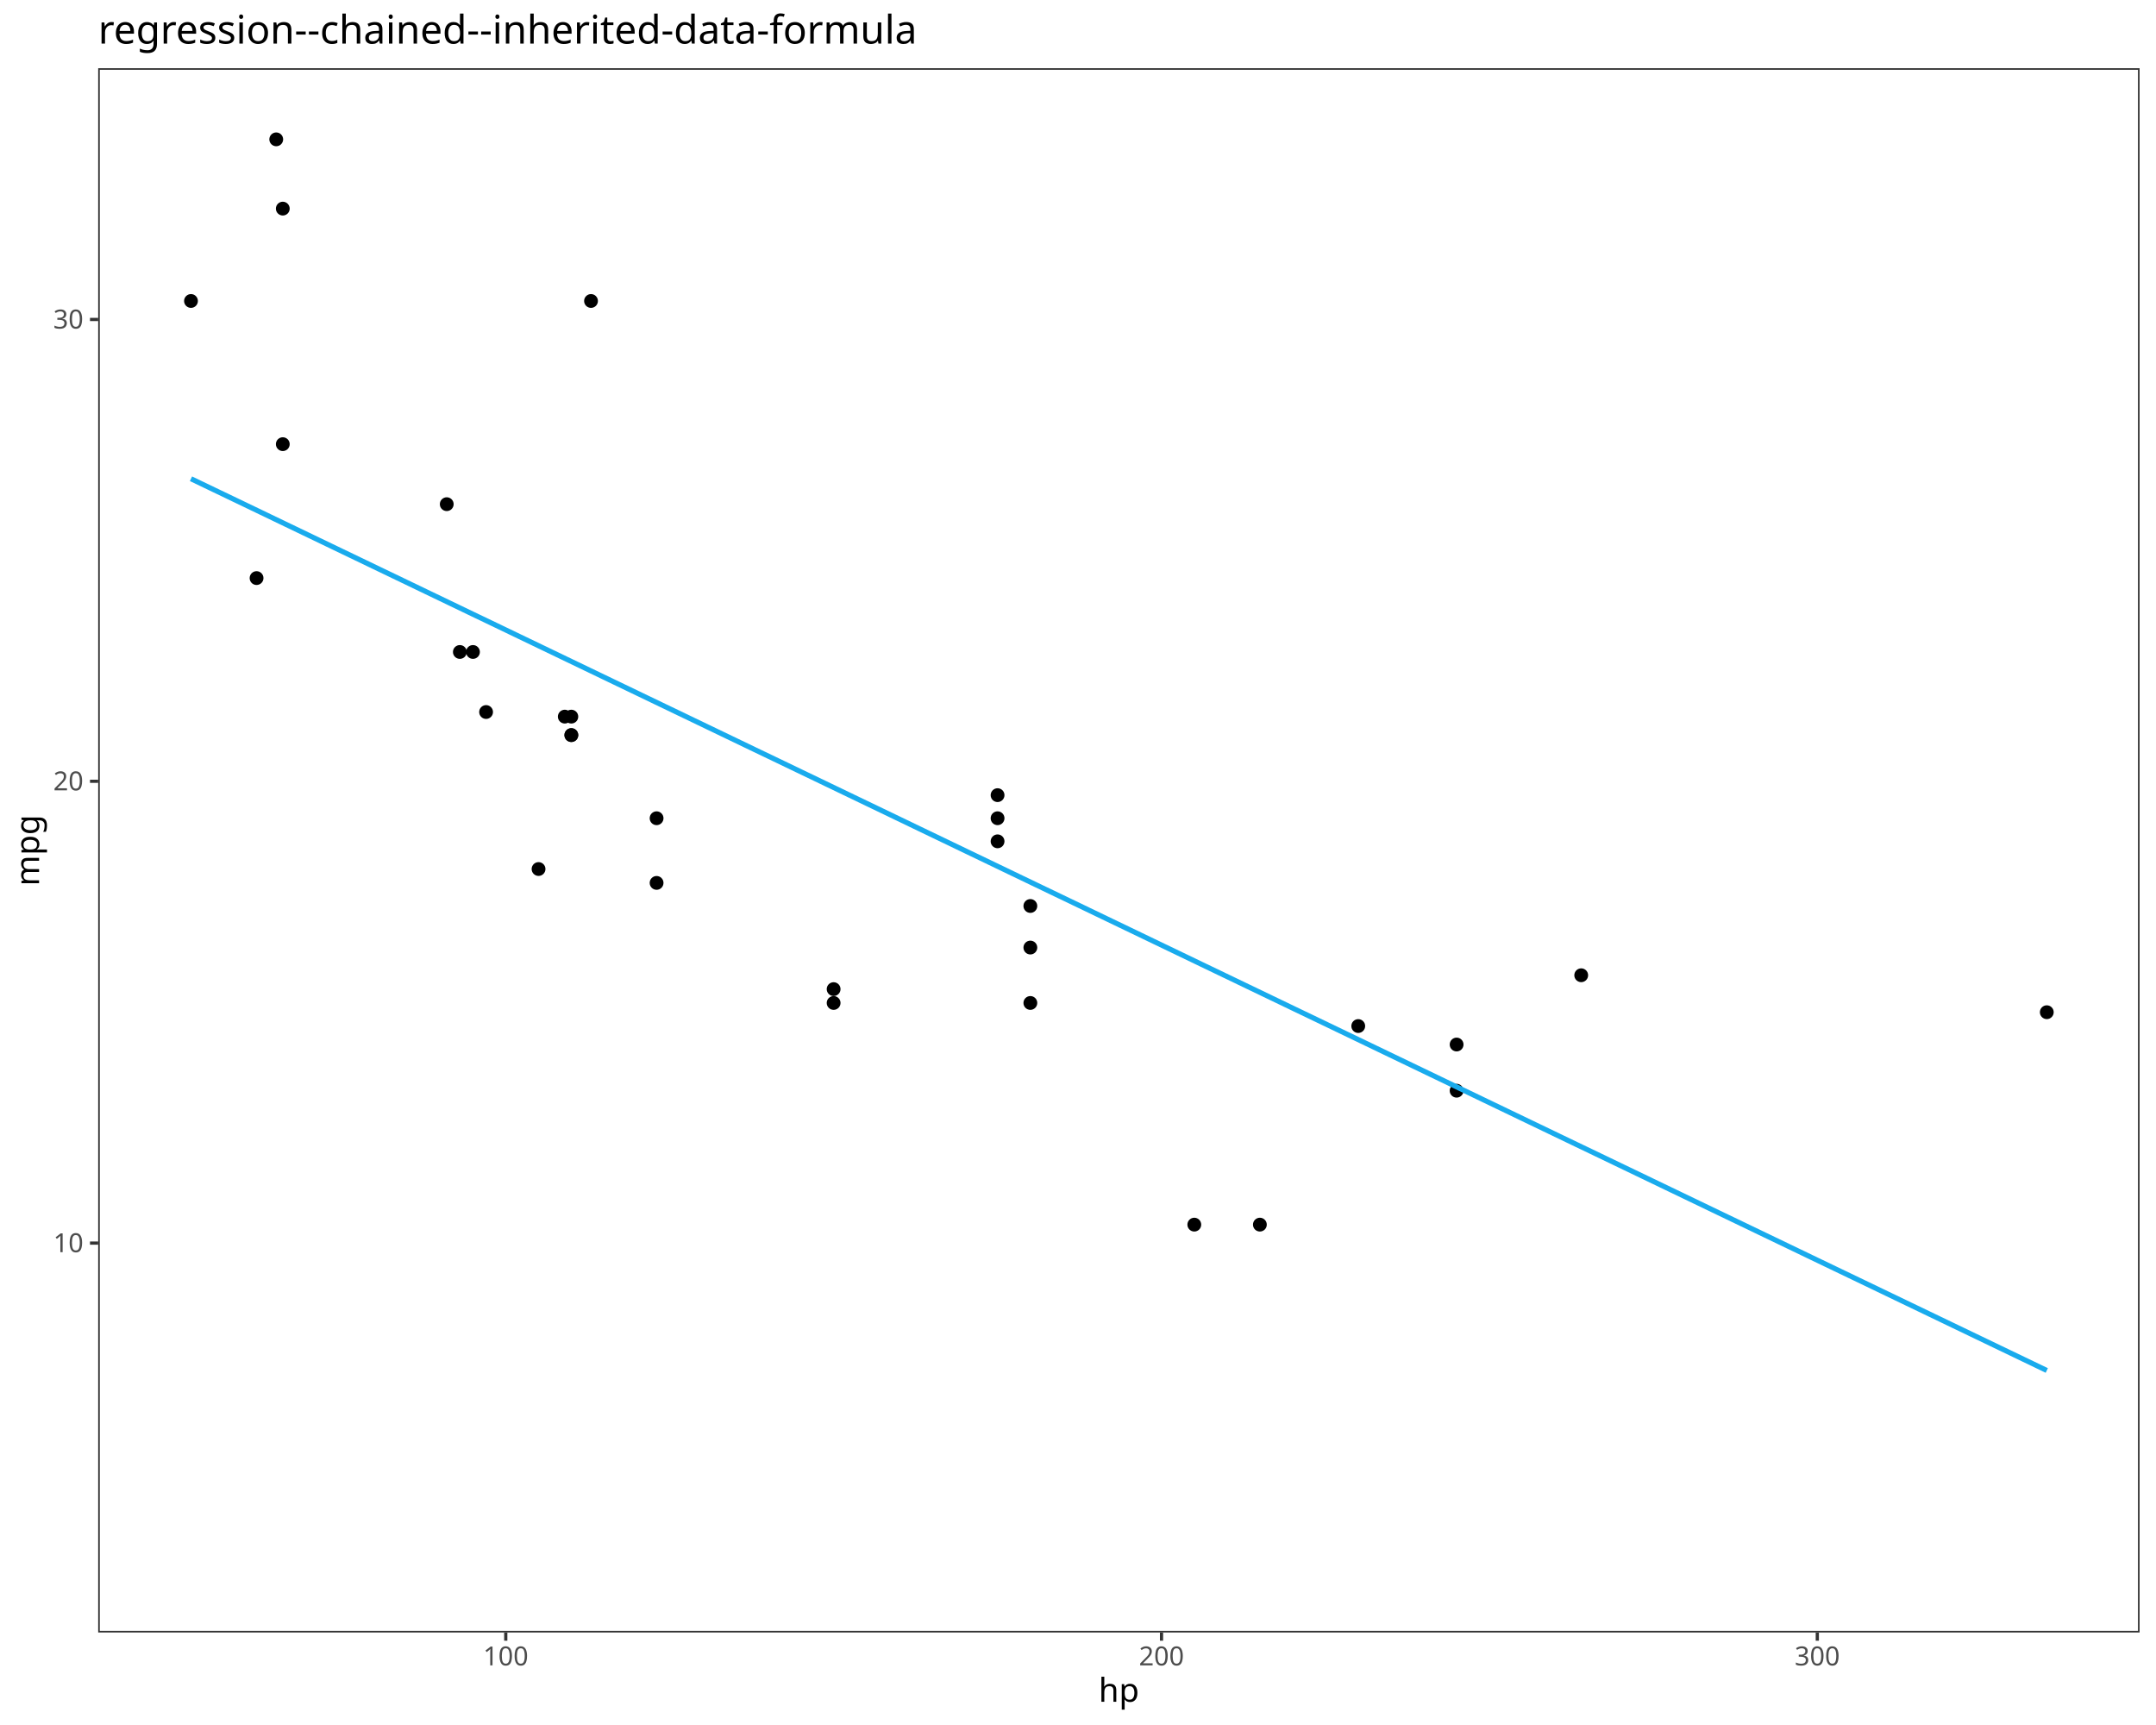
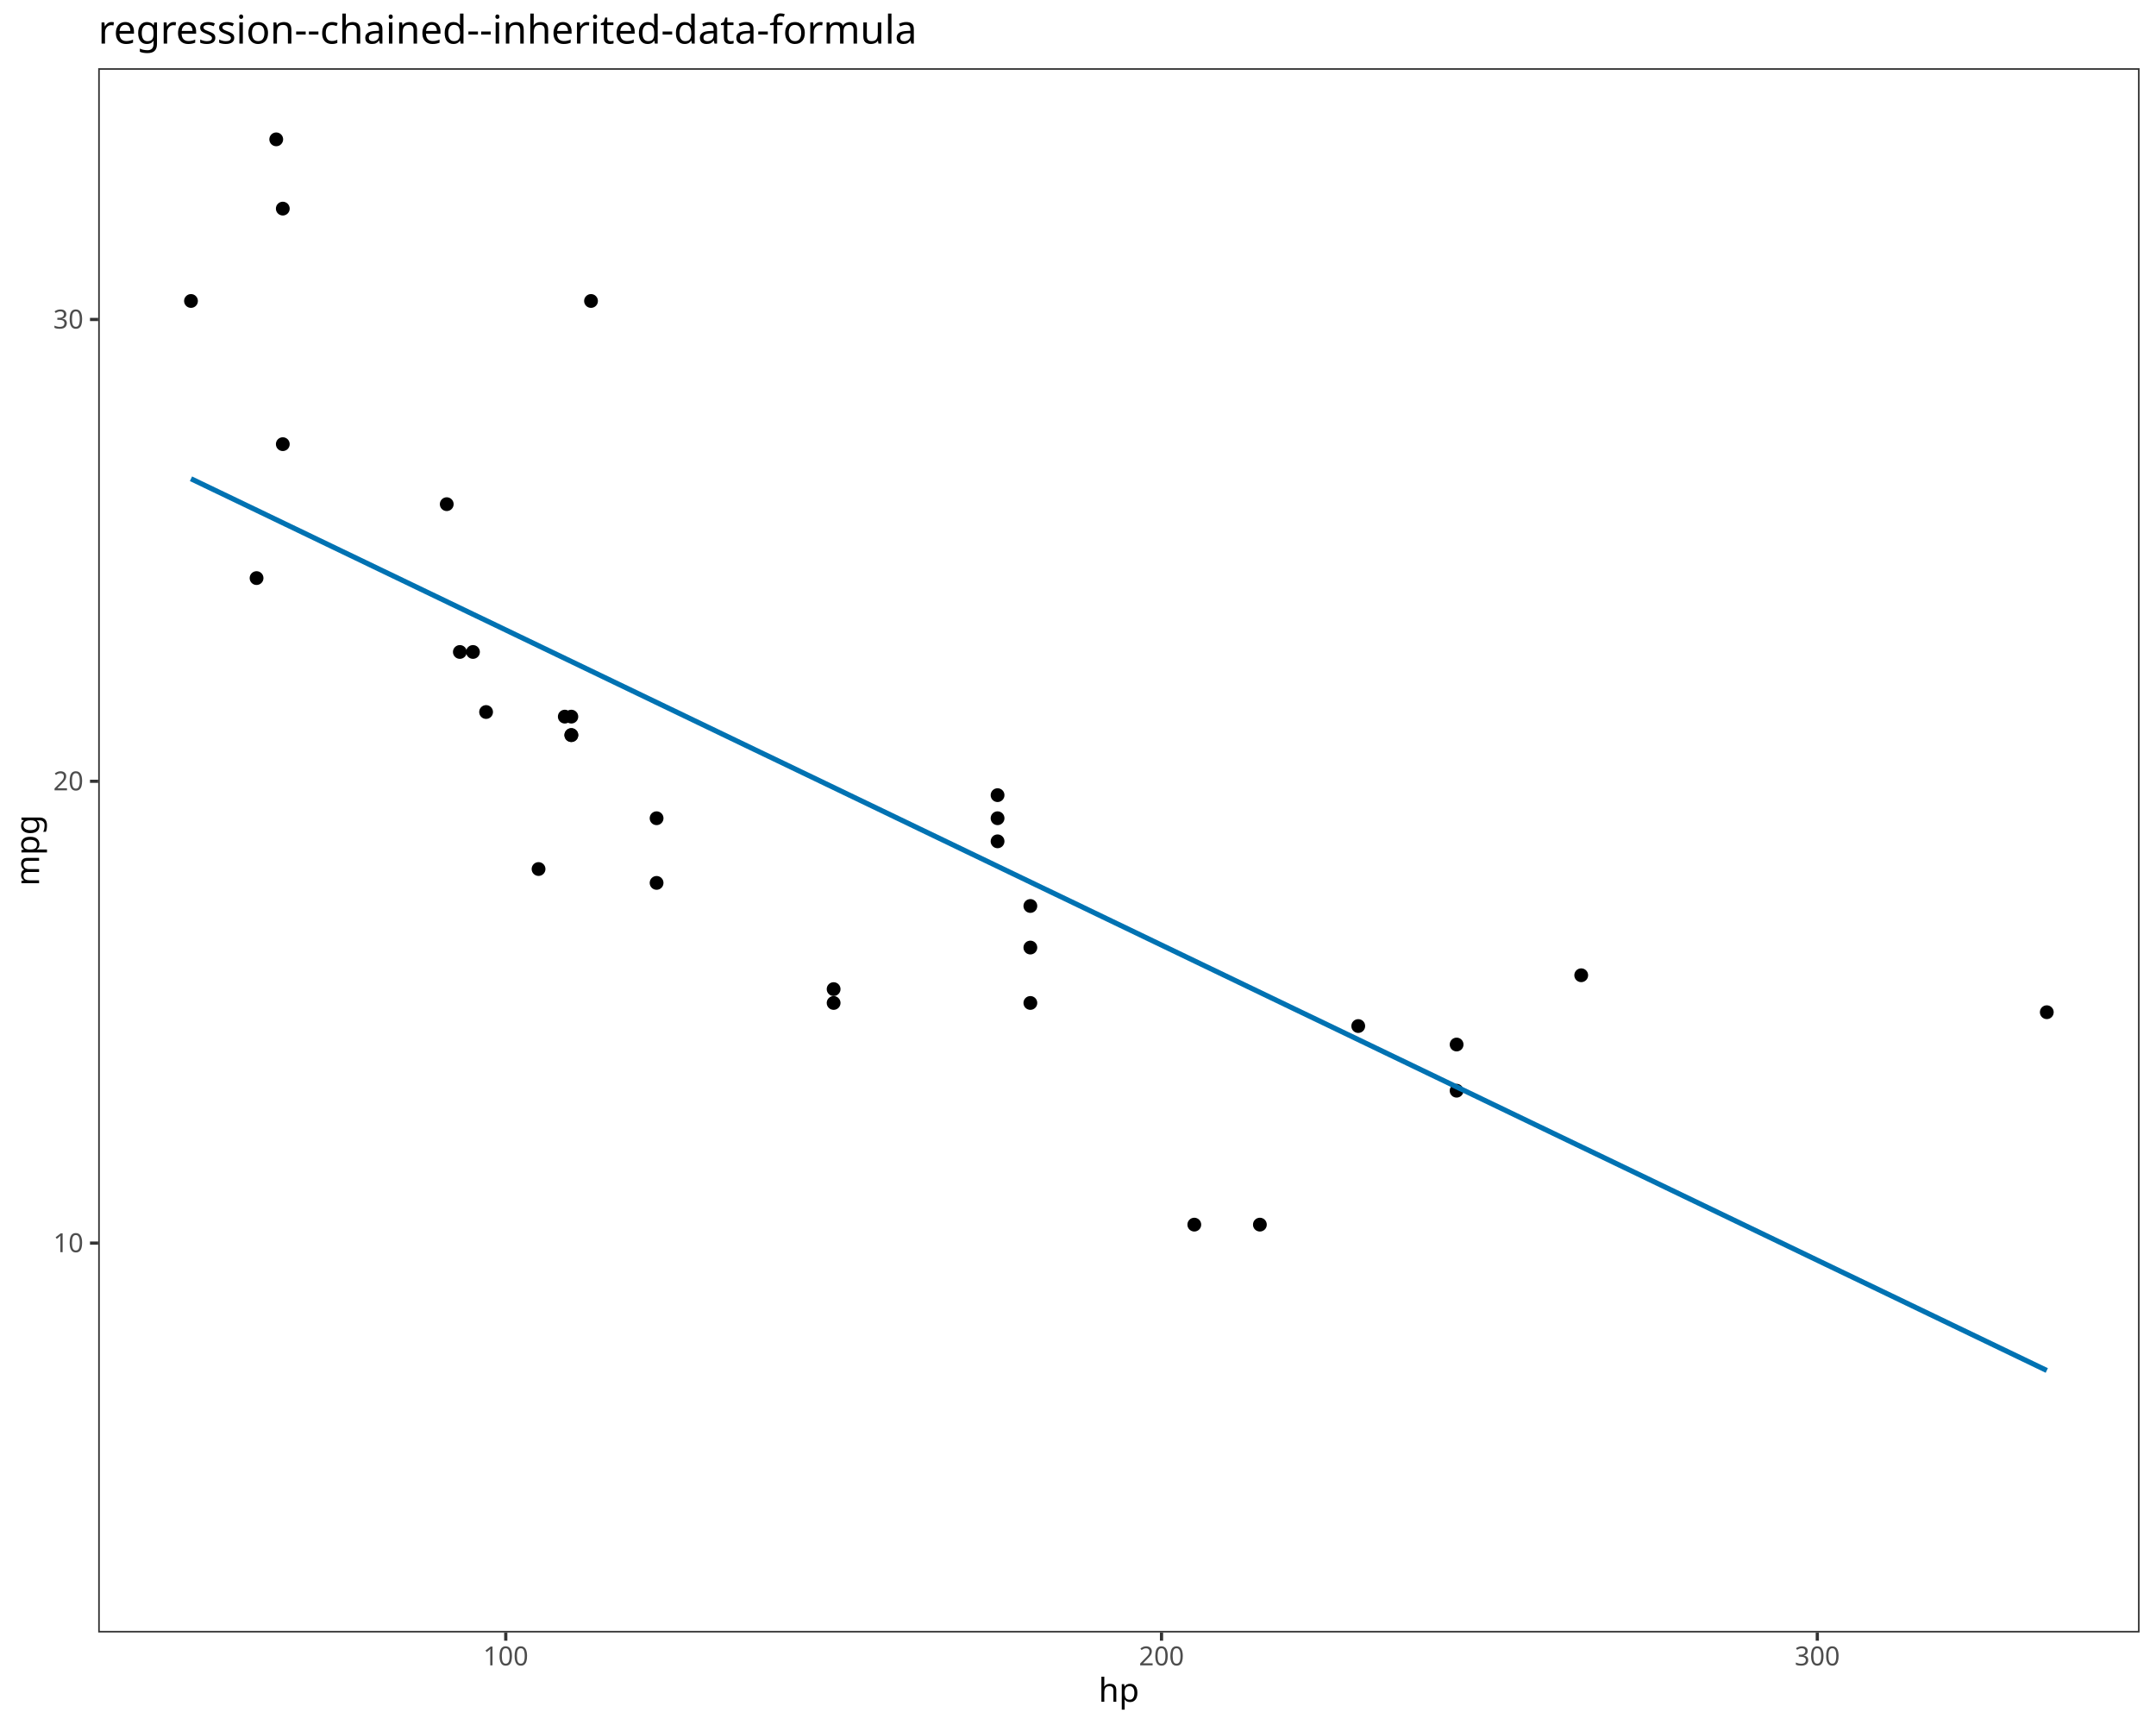
<svg xmlns="http://www.w3.org/2000/svg" class="svglite" data-engine-version="2.0" width="720.00pt" height="576.00pt" viewBox="0 0 720.00 576.00">
  <defs>
    <style type="text/css">
    .svglite line, .svglite polyline, .svglite polygon, .svglite path, .svglite rect, .svglite circle {
      fill: none;
      stroke: #000000;
      stroke-linecap: round;
      stroke-linejoin: round;
      stroke-miterlimit: 10.00;
    }
  </style>
  </defs>
  <rect width="100%" height="100%" style="stroke: none; fill: #FFFFFF;" />
  <defs>
    <clipPath id="cpMC4wMHw3MjAuMDB8MC4wMHw1NzYuMDA=">
      <rect x="0.00" y="0.00" width="720.00" height="576.00" />
    </clipPath>
  </defs>
  <g clip-path="url(#cpMC4wMHw3MjAuMDB8MC4wMHw1NzYuMDA=)">
    <rect x="0.00" y="0.00" width="720.00" height="576.00" style="stroke-width: 1.07; stroke: #FFFFFF; fill: #FFFFFF;" />
  </g>
  <defs>
    <clipPath id="cpMzIuNzl8NzE0LjUyfDIyLjc4fDU0NS4xMQ==">
      <rect x="32.79" y="22.78" width="681.73" height="522.33" />
    </clipPath>
  </defs>
  <g clip-path="url(#cpMzIuNzl8NzE0LjUyfDIyLjc4fDU0NS4xMQ==)">
    <rect x="32.79" y="22.78" width="681.73" height="522.33" style="stroke-width: 1.07; stroke: none; fill: #FFFFFF;" />
    <circle cx="190.80" cy="245.46" r="1.95" style="stroke-width: 0.71; fill: #000000;" />
    <circle cx="190.80" cy="245.46" r="1.95" style="stroke-width: 0.71; fill: #000000;" />
    <circle cx="153.57" cy="217.70" r="1.95" style="stroke-width: 0.71; fill: #000000;" />
    <circle cx="190.80" cy="239.29" r="1.95" style="stroke-width: 0.71; fill: #000000;" />
    <circle cx="333.14" cy="280.93" r="1.95" style="stroke-width: 0.71; fill: #000000;" />
    <circle cx="179.85" cy="290.18" r="1.95" style="stroke-width: 0.71; fill: #000000;" />
    <circle cx="486.44" cy="348.78" r="1.95" style="stroke-width: 0.71; fill: #000000;" />
    <circle cx="85.68" cy="193.03" r="1.95" style="stroke-width: 0.71; fill: #000000;" />
    <circle cx="157.95" cy="217.70" r="1.95" style="stroke-width: 0.71; fill: #000000;" />
    <circle cx="219.27" cy="273.22" r="1.95" style="stroke-width: 0.71; fill: #000000;" />
    <circle cx="219.27" cy="294.81" r="1.95" style="stroke-width: 0.71; fill: #000000;" />
    <circle cx="344.09" cy="316.40" r="1.95" style="stroke-width: 0.71; fill: #000000;" />
    <circle cx="344.09" cy="302.52" r="1.95" style="stroke-width: 0.71; fill: #000000;" />
    <circle cx="344.09" cy="334.90" r="1.95" style="stroke-width: 0.71; fill: #000000;" />
    <circle cx="398.84" cy="408.92" r="1.95" style="stroke-width: 0.71; fill: #000000;" />
    <circle cx="420.74" cy="408.92" r="1.95" style="stroke-width: 0.71; fill: #000000;" />
    <circle cx="453.59" cy="342.61" r="1.95" style="stroke-width: 0.71; fill: #000000;" />
    <circle cx="94.44" cy="69.66" r="1.95" style="stroke-width: 0.71; fill: #000000;" />
    <circle cx="63.78" cy="100.50" r="1.95" style="stroke-width: 0.71; fill: #000000;" />
    <circle cx="92.25" cy="46.53" r="1.95" style="stroke-width: 0.71; fill: #000000;" />
    <circle cx="162.33" cy="237.75" r="1.95" style="stroke-width: 0.71; fill: #000000;" />
    <circle cx="278.39" cy="330.28" r="1.95" style="stroke-width: 0.71; fill: #000000;" />
    <circle cx="278.39" cy="334.90" r="1.95" style="stroke-width: 0.71; fill: #000000;" />
    <circle cx="486.44" cy="364.20" r="1.95" style="stroke-width: 0.71; fill: #000000;" />
    <circle cx="333.14" cy="273.22" r="1.95" style="stroke-width: 0.71; fill: #000000;" />
    <circle cx="94.44" cy="148.31" r="1.95" style="stroke-width: 0.71; fill: #000000;" />
    <circle cx="149.19" cy="168.35" r="1.95" style="stroke-width: 0.71; fill: #000000;" />
    <circle cx="197.37" cy="100.50" r="1.95" style="stroke-width: 0.71; fill: #000000;" />
    <circle cx="528.05" cy="325.65" r="1.95" style="stroke-width: 0.71; fill: #000000;" />
    <circle cx="333.14" cy="265.51" r="1.95" style="stroke-width: 0.71; fill: #000000;" />
    <circle cx="683.53" cy="337.99" r="1.95" style="stroke-width: 0.71; fill: #000000;" />
    <circle cx="188.61" cy="239.29" r="1.95" style="stroke-width: 0.71; fill: #000000;" />
-     <polyline points="63.78,159.86 71.63,163.63 79.47,167.39 87.32,171.16 95.16,174.93 103.01,178.70 110.85,182.47 118.70,186.24 126.54,190.01 134.39,193.78 142.23,197.55 150.08,201.32 157.92,205.09 165.77,208.85 173.61,212.62 181.46,216.39 189.30,220.16 197.15,223.93 204.99,227.70 212.84,231.47 220.68,235.24 228.53,239.01 236.37,242.78 244.22,246.55 252.06,250.32 259.91,254.08 267.75,257.85 275.60,261.62 283.44,265.39 291.29,269.16 299.13,272.93 306.97,276.70 314.82,280.47 322.66,284.24 330.51,288.01 338.35,291.78 346.20,295.55 354.04,299.31 361.89,303.08 369.73,306.85 377.58,310.62 385.42,314.39 393.27,318.16 401.11,321.93 408.96,325.70 416.80,329.47 424.65,333.24 432.49,337.01 440.34,340.77 448.18,344.54 456.03,348.31 463.87,352.08 471.72,355.85 479.56,359.62 487.41,363.39 495.25,367.16 503.10,370.93 510.94,374.70 518.79,378.47 526.63,382.24 534.48,386.00 542.32,389.77 550.17,393.54 558.01,397.31 565.86,401.08 573.70,404.85 581.55,408.62 589.39,412.39 597.24,416.16 605.08,419.93 612.93,423.70 620.77,427.46 628.62,431.23 636.46,435.00 644.31,438.77 652.15,442.54 660.00,446.31 667.84,450.08 675.69,453.85 683.53,457.62 " style="stroke-width: 1.71; stroke: #19ABED; stroke-linecap: butt;" />
+     <polyline points="63.78,159.86 71.63,163.63 79.47,167.39 87.32,171.16 95.16,174.93 103.01,178.70 110.85,182.47 118.70,186.24 126.54,190.01 134.39,193.78 142.23,197.55 150.08,201.32 157.92,205.09 165.77,208.85 173.61,212.62 181.46,216.39 189.30,220.16 197.15,223.93 204.99,227.70 212.84,231.47 220.68,235.24 228.53,239.01 236.37,242.78 244.22,246.55 252.06,250.32 259.91,254.08 267.75,257.85 275.60,261.62 283.44,265.39 291.29,269.16 299.13,272.93 306.97,276.70 314.82,280.47 322.66,284.24 330.51,288.01 338.35,291.78 346.20,295.55 354.04,299.31 361.89,303.08 369.73,306.85 377.58,310.62 385.42,314.39 393.27,318.16 401.11,321.93 408.96,325.70 416.80,329.47 424.65,333.24 432.49,337.01 440.34,340.77 448.18,344.54 456.03,348.31 463.87,352.08 471.72,355.85 479.56,359.62 487.41,363.39 495.25,367.16 503.10,370.93 510.94,374.70 518.79,378.47 526.63,382.24 534.48,386.00 542.32,389.77 550.17,393.54 558.01,397.31 565.86,401.08 573.70,404.85 581.55,408.62 589.39,412.39 597.24,416.16 605.08,419.93 612.93,423.70 620.77,427.46 628.62,431.23 636.46,435.00 644.31,438.77 652.15,442.54 660.00,446.31 667.84,450.08 675.69,453.85 683.53,457.62 " style="stroke-width: 1.71; stroke: #0072B2; stroke-linecap: butt;" />
    <rect x="32.79" y="22.78" width="681.73" height="522.33" style="stroke-width: 1.07; stroke: #333333;" />
  </g>
  <g clip-path="url(#cpMC4wMHw3MjAuMDB8MC4wMHw1NzYuMDA=)">
    <text x="27.86" y="418.12" text-anchor="end" style="font-size: 8.80px; fill: #4D4D4D; font-family: sans;" textLength="9.79px" lengthAdjust="spacingAndGlyphs">10</text>
    <text x="27.86" y="263.91" text-anchor="end" style="font-size: 8.80px; fill: #4D4D4D; font-family: sans;" textLength="9.79px" lengthAdjust="spacingAndGlyphs">20</text>
    <text x="27.86" y="109.70" text-anchor="end" style="font-size: 8.80px; fill: #4D4D4D; font-family: sans;" textLength="9.79px" lengthAdjust="spacingAndGlyphs">30</text>
    <polyline points="30.05,415.09 32.79,415.09 " style="stroke-width: 1.07; stroke: #333333; stroke-linecap: butt;" />
    <polyline points="30.05,260.88 32.79,260.88 " style="stroke-width: 1.07; stroke: #333333; stroke-linecap: butt;" />
    <polyline points="30.05,106.67 32.79,106.67 " style="stroke-width: 1.07; stroke: #333333; stroke-linecap: butt;" />
    <polyline points="168.90,547.85 168.90,545.11 " style="stroke-width: 1.07; stroke: #333333; stroke-linecap: butt;" />
    <polyline points="387.89,547.85 387.89,545.11 " style="stroke-width: 1.07; stroke: #333333; stroke-linecap: butt;" />
    <polyline points="606.89,547.85 606.89,545.11 " style="stroke-width: 1.07; stroke: #333333; stroke-linecap: butt;" />
    <text x="168.90" y="556.10" text-anchor="middle" style="font-size: 8.80px; fill: #4D4D4D; font-family: sans;" textLength="14.68px" lengthAdjust="spacingAndGlyphs">100</text>
    <text x="387.89" y="556.10" text-anchor="middle" style="font-size: 8.80px; fill: #4D4D4D; font-family: sans;" textLength="14.68px" lengthAdjust="spacingAndGlyphs">200</text>
    <text x="606.89" y="556.10" text-anchor="middle" style="font-size: 8.80px; fill: #4D4D4D; font-family: sans;" textLength="14.68px" lengthAdjust="spacingAndGlyphs">300</text>
    <text x="373.66" y="568.24" text-anchor="middle" style="font-size: 11.00px; font-family: sans;" textLength="12.24px" lengthAdjust="spacingAndGlyphs">hp</text>
    <text transform="translate(13.05,283.95) rotate(-90)" text-anchor="middle" style="font-size: 11.00px; font-family: sans;" textLength="21.40px" lengthAdjust="spacingAndGlyphs">mpg</text>
    <text x="32.79" y="14.56" style="font-size: 13.20px; font-family: sans;" textLength="254.60px" lengthAdjust="spacingAndGlyphs">regression--chained--inherited-data-formula</text>
  </g>
</svg>
